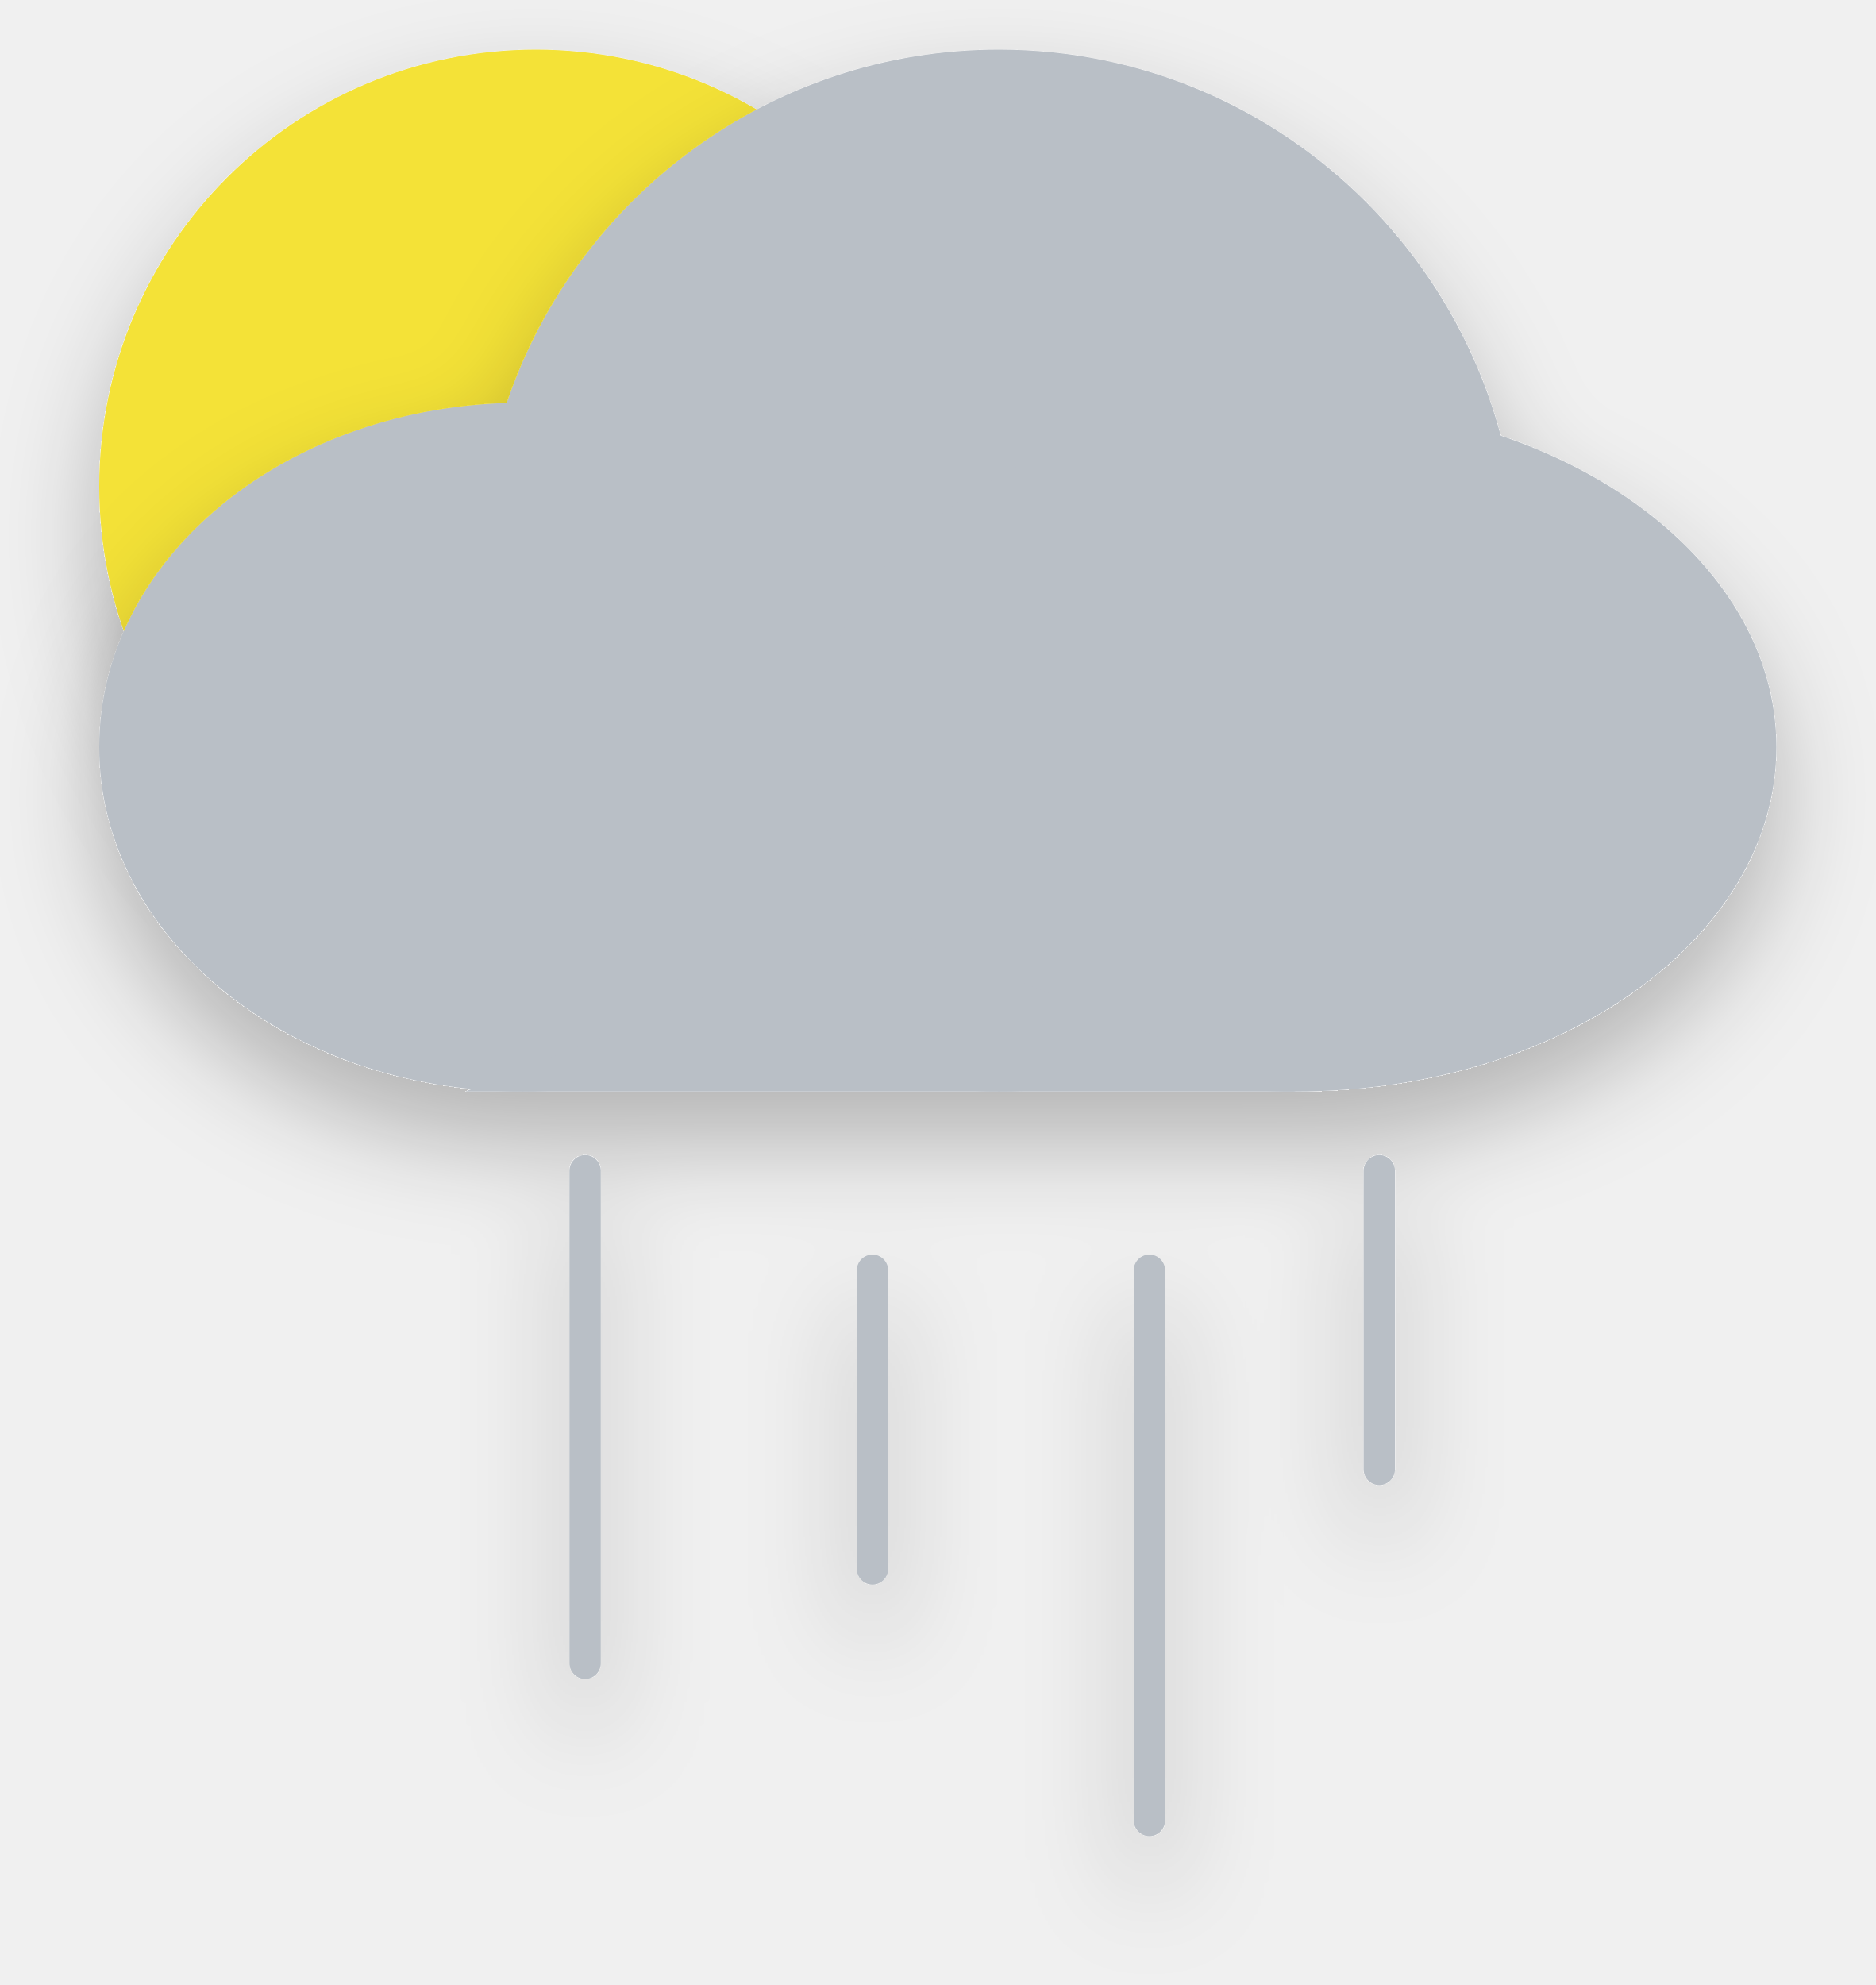
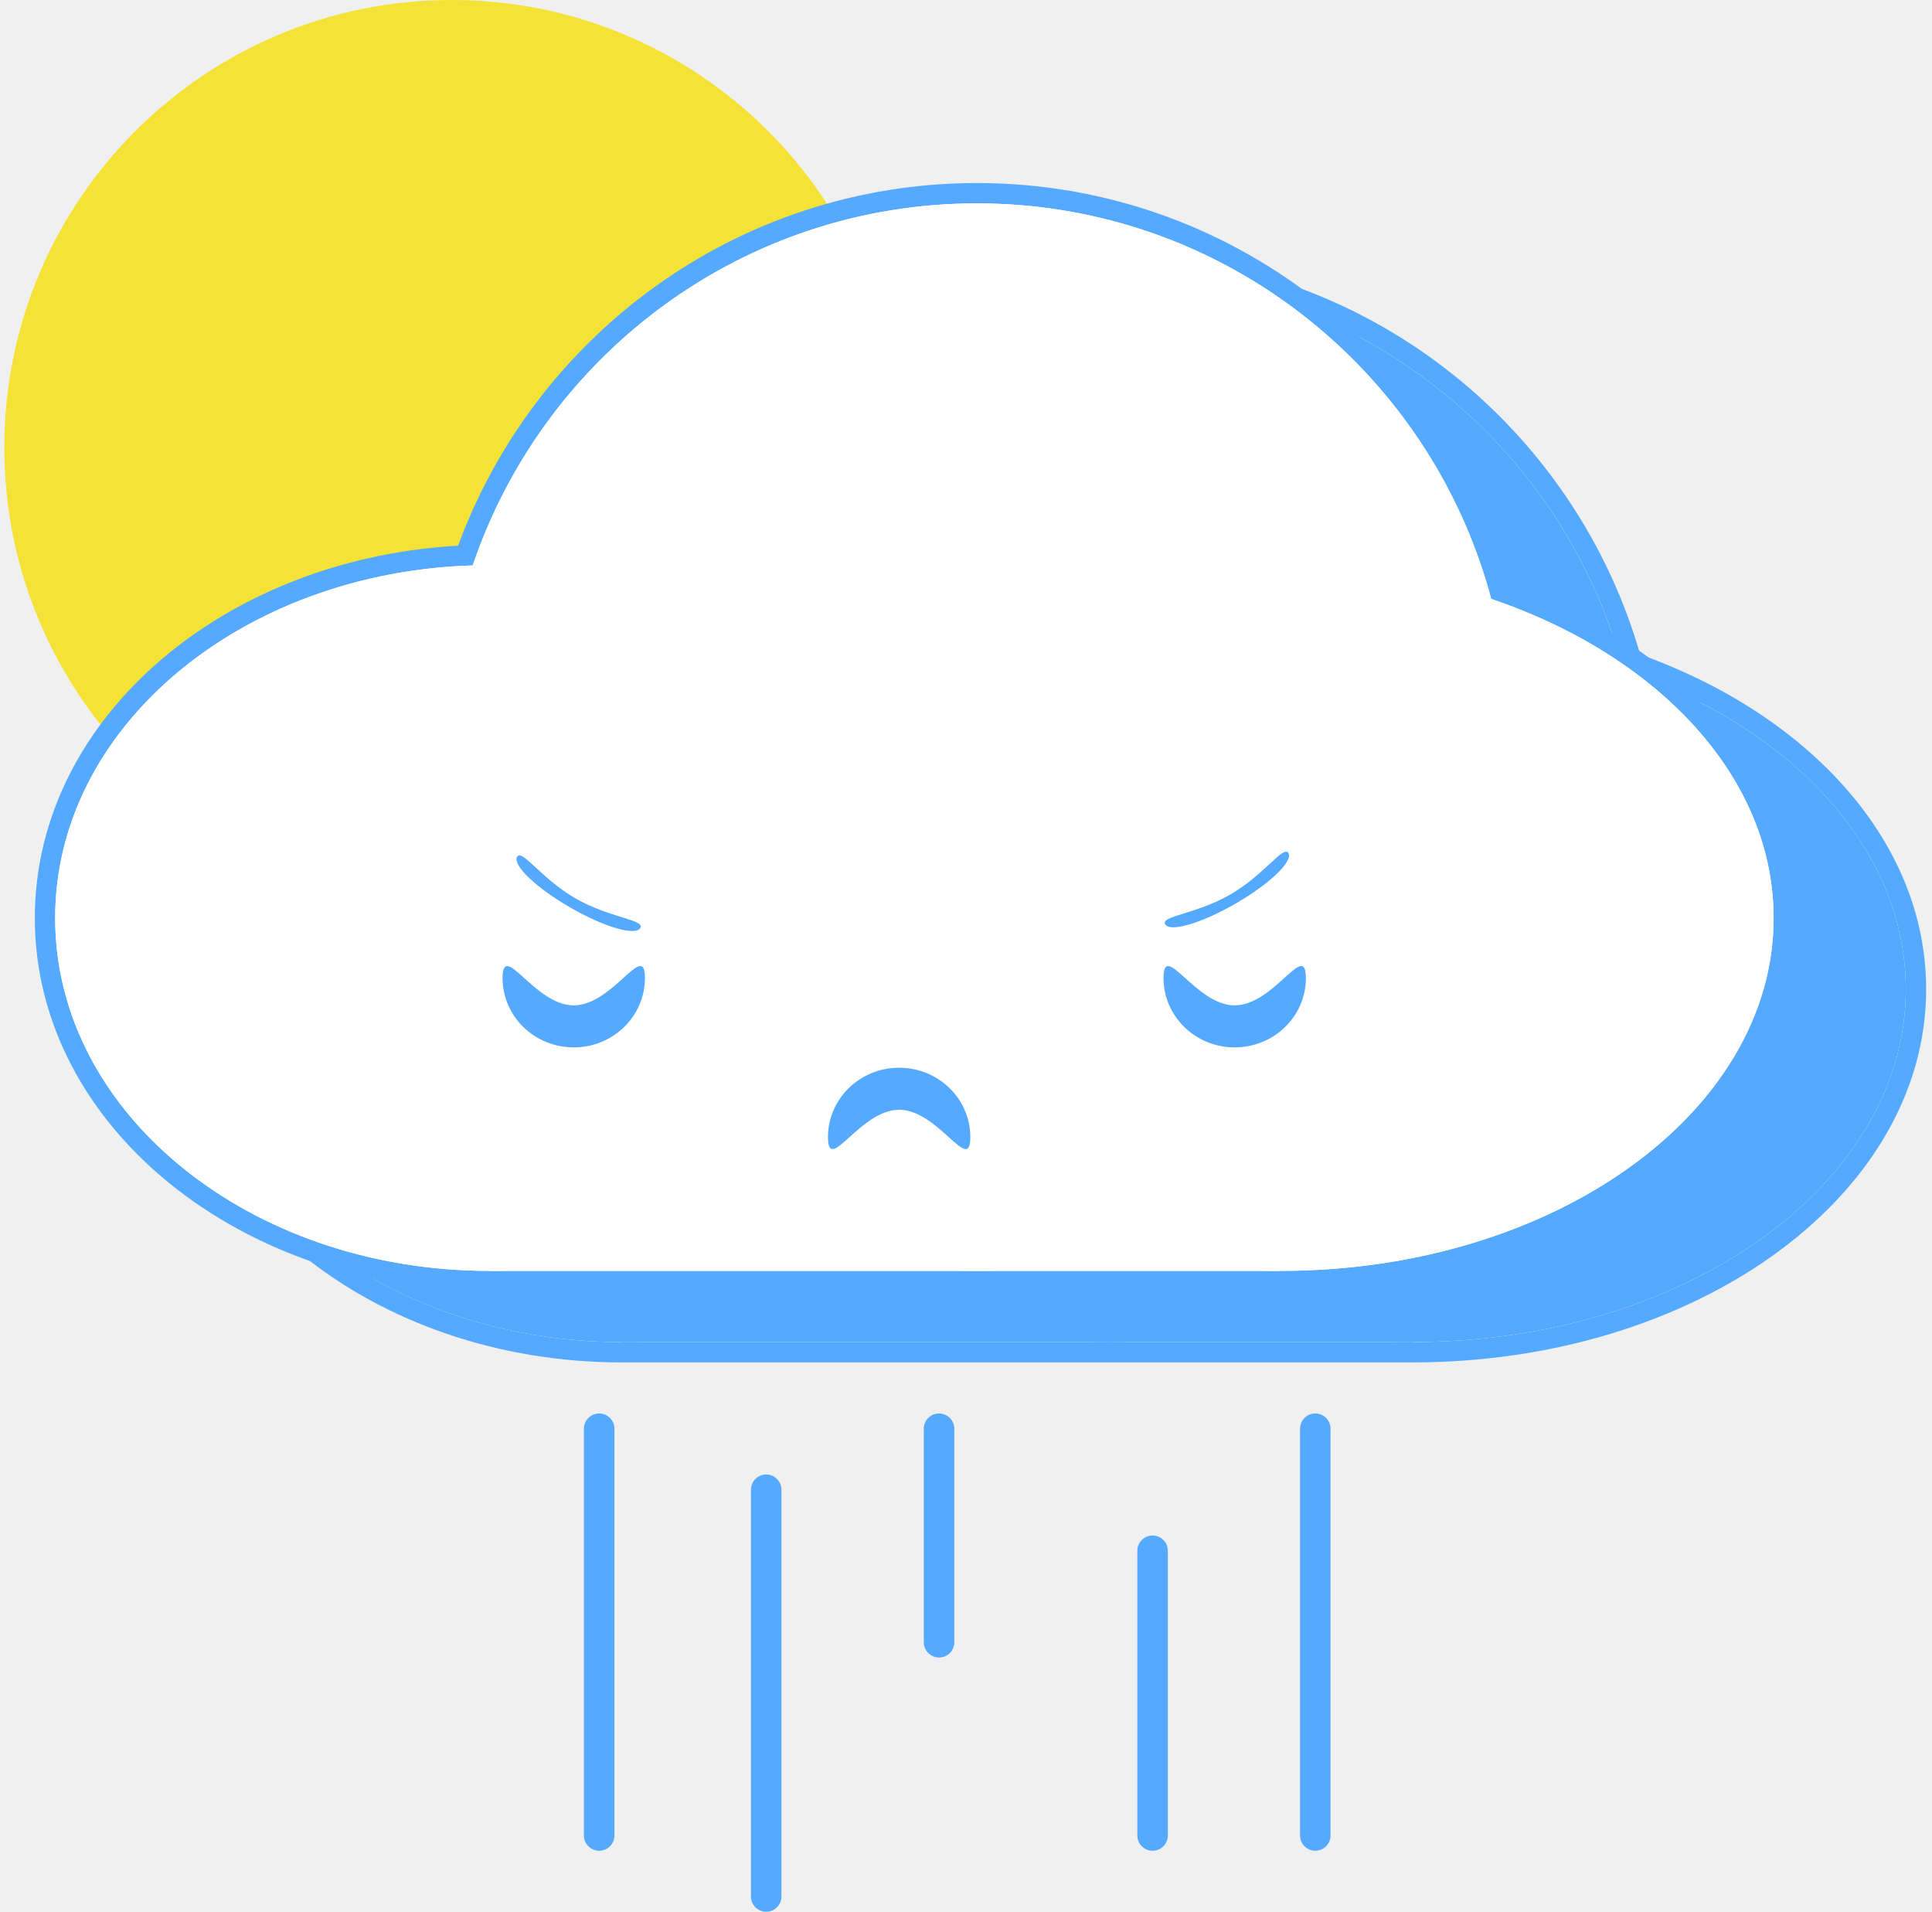
- <svg xmlns="http://www.w3.org/2000/svg" width="189" height="200" viewBox="0 0 189 200" fill="none">
-   <g filter="url(#filter0_d)">
-     <path d="M98 49C98 73.3 78.3 93 54 93C29.7 93 10 73.3 10 49C10 24.7 29.7 5 54 5C78.3 5 98 24.7 98 49Z" fill="#F4E237" />
-   </g>
-   <g filter="url(#filter1_d)">
-     <path d="M95.378 75.278C95.378 94.442 76.266 109.977 52.689 109.977C29.113 109.977 10 94.442 10 75.278C10 56.557 28.241 41.298 51.065 40.604C51.604 40.588 52.145 40.58 52.689 40.58C76.266 40.58 95.378 56.115 95.378 75.278Z" fill="#B9BFC6" />
-     <path d="M153 57.489C153 86.477 129.562 109.977 100.649 109.977C71.736 109.977 48.297 86.477 48.297 57.489C48.297 51.582 49.27 45.903 51.065 40.604C58.076 19.899 77.627 5 100.649 5C129.562 5 153 28.5 153 57.489Z" fill="#B9BFC6" />
-     <path d="M179 75.278C179 94.442 157.292 109.977 130.514 109.977C103.735 109.977 82.027 94.442 82.027 75.278C82.027 56.115 103.735 40.58 130.514 40.58C157.292 40.58 179 56.115 179 75.278Z" fill="#B9BFC6" />
-     <path d="M46.892 109.977L89.127 93.365L130.514 109.977H46.892Z" fill="#B9BFC6" />
-     <path d="M57.383 117.962C57.383 117.087 58.09 116.378 58.963 116.378C59.835 116.378 60.542 117.087 60.542 117.962V167.581C60.542 168.455 59.835 169.164 58.963 169.164C58.09 169.164 57.383 168.455 57.383 167.581V117.962Z" fill="#B9BFC6" />
-     <path d="M86.34 127.991C86.34 127.117 87.047 126.408 87.919 126.408C88.791 126.408 89.498 127.117 89.498 127.991V158.079C89.498 158.954 88.791 159.663 87.919 159.663C87.047 159.663 86.34 158.954 86.34 158.079V127.991Z" fill="#B9BFC6" />
-     <path d="M137.408 117.962C137.408 117.087 138.115 116.378 138.988 116.378C139.86 116.378 140.567 117.087 140.567 117.962V148.05C140.567 148.924 139.86 149.633 138.988 149.633C138.115 149.633 137.408 148.924 137.408 148.05V117.962Z" fill="#B9BFC6" />
-     <path d="M114.243 127.991C114.243 127.117 114.95 126.408 115.822 126.408C116.695 126.408 117.402 127.117 117.402 127.991V183.416C117.402 184.291 116.695 185 115.822 185C114.95 185 114.243 184.291 114.243 183.416V127.991Z" fill="#B9BFC6" />
-   </g>
-   <defs>
-     <filter id="filter0_d" x="0" y="0" width="108" height="108" filterUnits="userSpaceOnUse" color-interpolation-filters="sRGB">
-       <feFlood flood-opacity="0" result="BackgroundImageFix" />
-       <feColorMatrix in="SourceAlpha" type="matrix" values="0 0 0 0 0 0 0 0 0 0 0 0 0 0 0 0 0 0 127 0" result="hardAlpha" />
-       <feOffset dy="5" />
-       <feGaussianBlur stdDeviation="5" />
-       <feComposite in2="hardAlpha" operator="out" />
-       <feColorMatrix type="matrix" values="0 0 0 0 0 0 0 0 0 0 0 0 0 0 0 0 0 0 0.25 0" />
-       <feBlend mode="normal" in2="BackgroundImageFix" result="effect1_dropShadow" />
-       <feBlend mode="normal" in="SourceGraphic" in2="effect1_dropShadow" result="shape" />
-     </filter>
-     <filter id="filter1_d" x="0" y="0" width="189" height="200" filterUnits="userSpaceOnUse" color-interpolation-filters="sRGB">
-       <feFlood flood-opacity="0" result="BackgroundImageFix" />
-       <feColorMatrix in="SourceAlpha" type="matrix" values="0 0 0 0 0 0 0 0 0 0 0 0 0 0 0 0 0 0 127 0" result="hardAlpha" />
-       <feOffset dy="5" />
-       <feGaussianBlur stdDeviation="5" />
-       <feComposite in2="hardAlpha" operator="out" />
-       <feColorMatrix type="matrix" values="0 0 0 0 0 0 0 0 0 0 0 0 0 0 0 0 0 0 0.25 0" />
-       <feBlend mode="normal" in2="BackgroundImageFix" result="effect1_dropShadow" />
-       <feBlend mode="normal" in="SourceGraphic" in2="effect1_dropShadow" result="shape" />
-     </filter>
-   </defs>
+ <svg xmlns="http://www.w3.org/2000/svg" width="190" height="188" viewBox="0 0 190 188" fill="none">
+   <path d="M88.425 44C88.425 68.3 68.725 88 44.425 88C20.124 88 0.425 68.3 0.425 44C0.425 19.7 20.124 0 44.425 0C68.725 0 88.425 19.7 88.425 44Z" fill="#F4E237" />
+   <path d="M160.479 65.123C154.219 42.56 133.577 26 109.073 26C85.852 26 66.1 40.873 58.768 61.63C35.918 62.619 17.425 78.033 17.425 97.278C17.425 117.178 37.189 132.977 61.114 132.977H109.045C109.054 132.977 109.064 132.977 109.073 132.977C109.083 132.977 109.093 132.977 109.102 132.977H138.938C152.512 132.977 164.843 129.041 173.805 122.627C182.766 116.215 188.425 107.266 188.425 97.278C188.425 87.29 182.766 78.342 173.805 71.929C169.934 69.159 165.435 66.851 160.479 65.123Z" fill="white" stroke="#55AAFF" stroke-width="2" />
+   <path d="M103.803 97.278C103.803 116.442 84.691 131.977 61.114 131.977C37.537 131.977 18.425 116.442 18.425 97.278C18.425 78.557 36.666 63.298 59.49 62.604C60.029 62.588 60.57 62.58 61.114 62.58C84.691 62.58 103.803 78.115 103.803 97.278Z" fill="#55AAFF" />
+   <path d="M161.425 79.489C161.425 108.477 137.986 131.977 109.073 131.977C80.161 131.977 56.722 108.477 56.722 79.489C56.722 73.582 57.695 67.903 59.49 62.604C66.501 41.899 86.052 27 109.073 27C137.986 27 161.425 50.5 161.425 79.489Z" fill="#55AAFF" />
+   <path d="M187.425 97.278C187.425 116.442 165.717 131.977 138.938 131.977C112.16 131.977 90.452 116.442 90.452 97.278C90.452 78.115 112.16 62.58 138.938 62.58C165.717 62.58 187.425 78.115 187.425 97.278Z" fill="#55AAFF" />
+   <path d="M61.114 131.977L97.552 115.365L138.938 131.977H61.114Z" fill="#55AAFF" />
+   <path d="M62.425 108.82C62.425 105.053 65.559 102 69.425 102C73.291 102 76.425 105.053 76.425 108.82C76.425 112.586 73.291 106.133 69.425 106.133C65.559 106.133 62.425 112.586 62.425 108.82Z" fill="#55AAFF" />
+   <path d="M127.425 108.82C127.425 105.053 130.559 102 134.425 102C138.291 102 141.425 105.053 141.425 108.82C141.425 112.586 138.291 106.133 134.425 106.133C130.559 106.133 127.425 112.586 127.425 108.82Z" fill="#55AAFF" />
+   <path d="M108.425 113.18C108.425 116.947 105.291 120 101.425 120C97.559 120 94.425 116.947 94.425 113.18C94.425 109.414 97.559 115.867 101.425 115.867C105.291 115.867 108.425 109.414 108.425 113.18Z" fill="#55AAFF" />
+   <path d="M147.479 58.123C141.219 35.56 120.577 19 96.073 19C72.852 19 53.1 33.873 45.768 54.63C22.918 55.619 4.425 71.033 4.425 90.278C4.425 110.178 24.189 125.977 48.114 125.977H96.045C96.054 125.977 96.064 125.977 96.073 125.977C96.083 125.977 96.093 125.977 96.102 125.977H125.938C139.512 125.977 151.843 122.041 160.805 115.627C169.766 109.215 175.425 100.266 175.425 90.278C175.425 80.29 169.766 71.342 160.805 64.929C156.934 62.159 152.435 59.851 147.479 58.123Z" fill="white" stroke="#55AAFF" stroke-width="2" />
+   <path d="M90.803 90.278C90.803 109.442 71.691 124.977 48.114 124.977C24.537 124.977 5.425 109.442 5.425 90.278C5.425 71.557 23.666 56.298 46.49 55.604C47.029 55.588 47.57 55.58 48.114 55.58C71.691 55.58 90.803 71.115 90.803 90.278Z" fill="white" />
+   <path d="M148.425 72.489C148.425 101.477 124.986 124.977 96.073 124.977C67.161 124.977 43.722 101.477 43.722 72.489C43.722 66.582 44.695 60.903 46.49 55.604C53.501 34.899 73.052 20 96.073 20C124.986 20 148.425 43.5 148.425 72.489Z" fill="white" />
+   <path d="M174.425 90.278C174.425 109.442 152.717 124.977 125.938 124.977C99.16 124.977 77.452 109.442 77.452 90.278C77.452 71.115 99.16 55.58 125.938 55.58C152.717 55.58 174.425 71.115 174.425 90.278Z" fill="white" />
+   <path d="M48.114 124.977L84.552 108.365L125.938 124.977H48.114Z" fill="white" />
+   <path d="M128.425 96.18C128.425 99.947 125.291 103 121.425 103C117.559 103 114.425 99.947 114.425 96.18C114.425 92.414 117.559 98.867 121.425 98.867C125.291 98.867 128.425 92.414 128.425 96.18Z" fill="#55AAFF" />
+   <path d="M63.425 96.18C63.425 99.947 60.291 103 56.425 103C52.559 103 49.425 99.947 49.425 96.18C49.425 92.414 52.559 98.867 56.425 98.867C60.291 98.867 63.425 92.414 63.425 96.18Z" fill="#55AAFF" />
+   <path d="M81.425 111.82C81.425 108.053 84.559 105 88.425 105C92.291 105 95.425 108.053 95.425 111.82C95.425 115.586 92.291 109.133 88.425 109.133C84.559 109.133 81.425 115.586 81.425 111.82Z" fill="#55AAFF" />
+   <path d="M126.71 83.89C127.18 84.705 124.848 86.933 121.5 88.866C118.152 90.799 115.056 91.705 114.585 90.89C114.114 90.074 117.635 89.904 120.983 87.971C124.331 86.038 126.239 83.074 126.71 83.89Z" fill="#55AAFF" />
+   <path d="M62.977 91.255C62.506 92.071 59.41 91.165 56.062 89.232C52.714 87.299 50.382 85.071 50.852 84.255C51.323 83.44 53.231 86.404 56.579 88.337C59.927 90.27 63.448 90.44 62.977 91.255Z" fill="#55AAFF" />
+   <rect x="57.425" y="139" width="3" height="43" rx="1.5" fill="#55AAFF" />
+   <rect x="73.85" y="145" width="3" height="43" rx="1.5" fill="#55AAFF" />
+   <rect x="127.85" y="139" width="3" height="43" rx="1.5" fill="#55AAFF" />
+   <rect x="111.85" y="151" width="3" height="31" rx="1.5" fill="#55AAFF" />
+   <rect x="90.85" y="139" width="3" height="24" rx="1.5" fill="#55AAFF" />
</svg>
